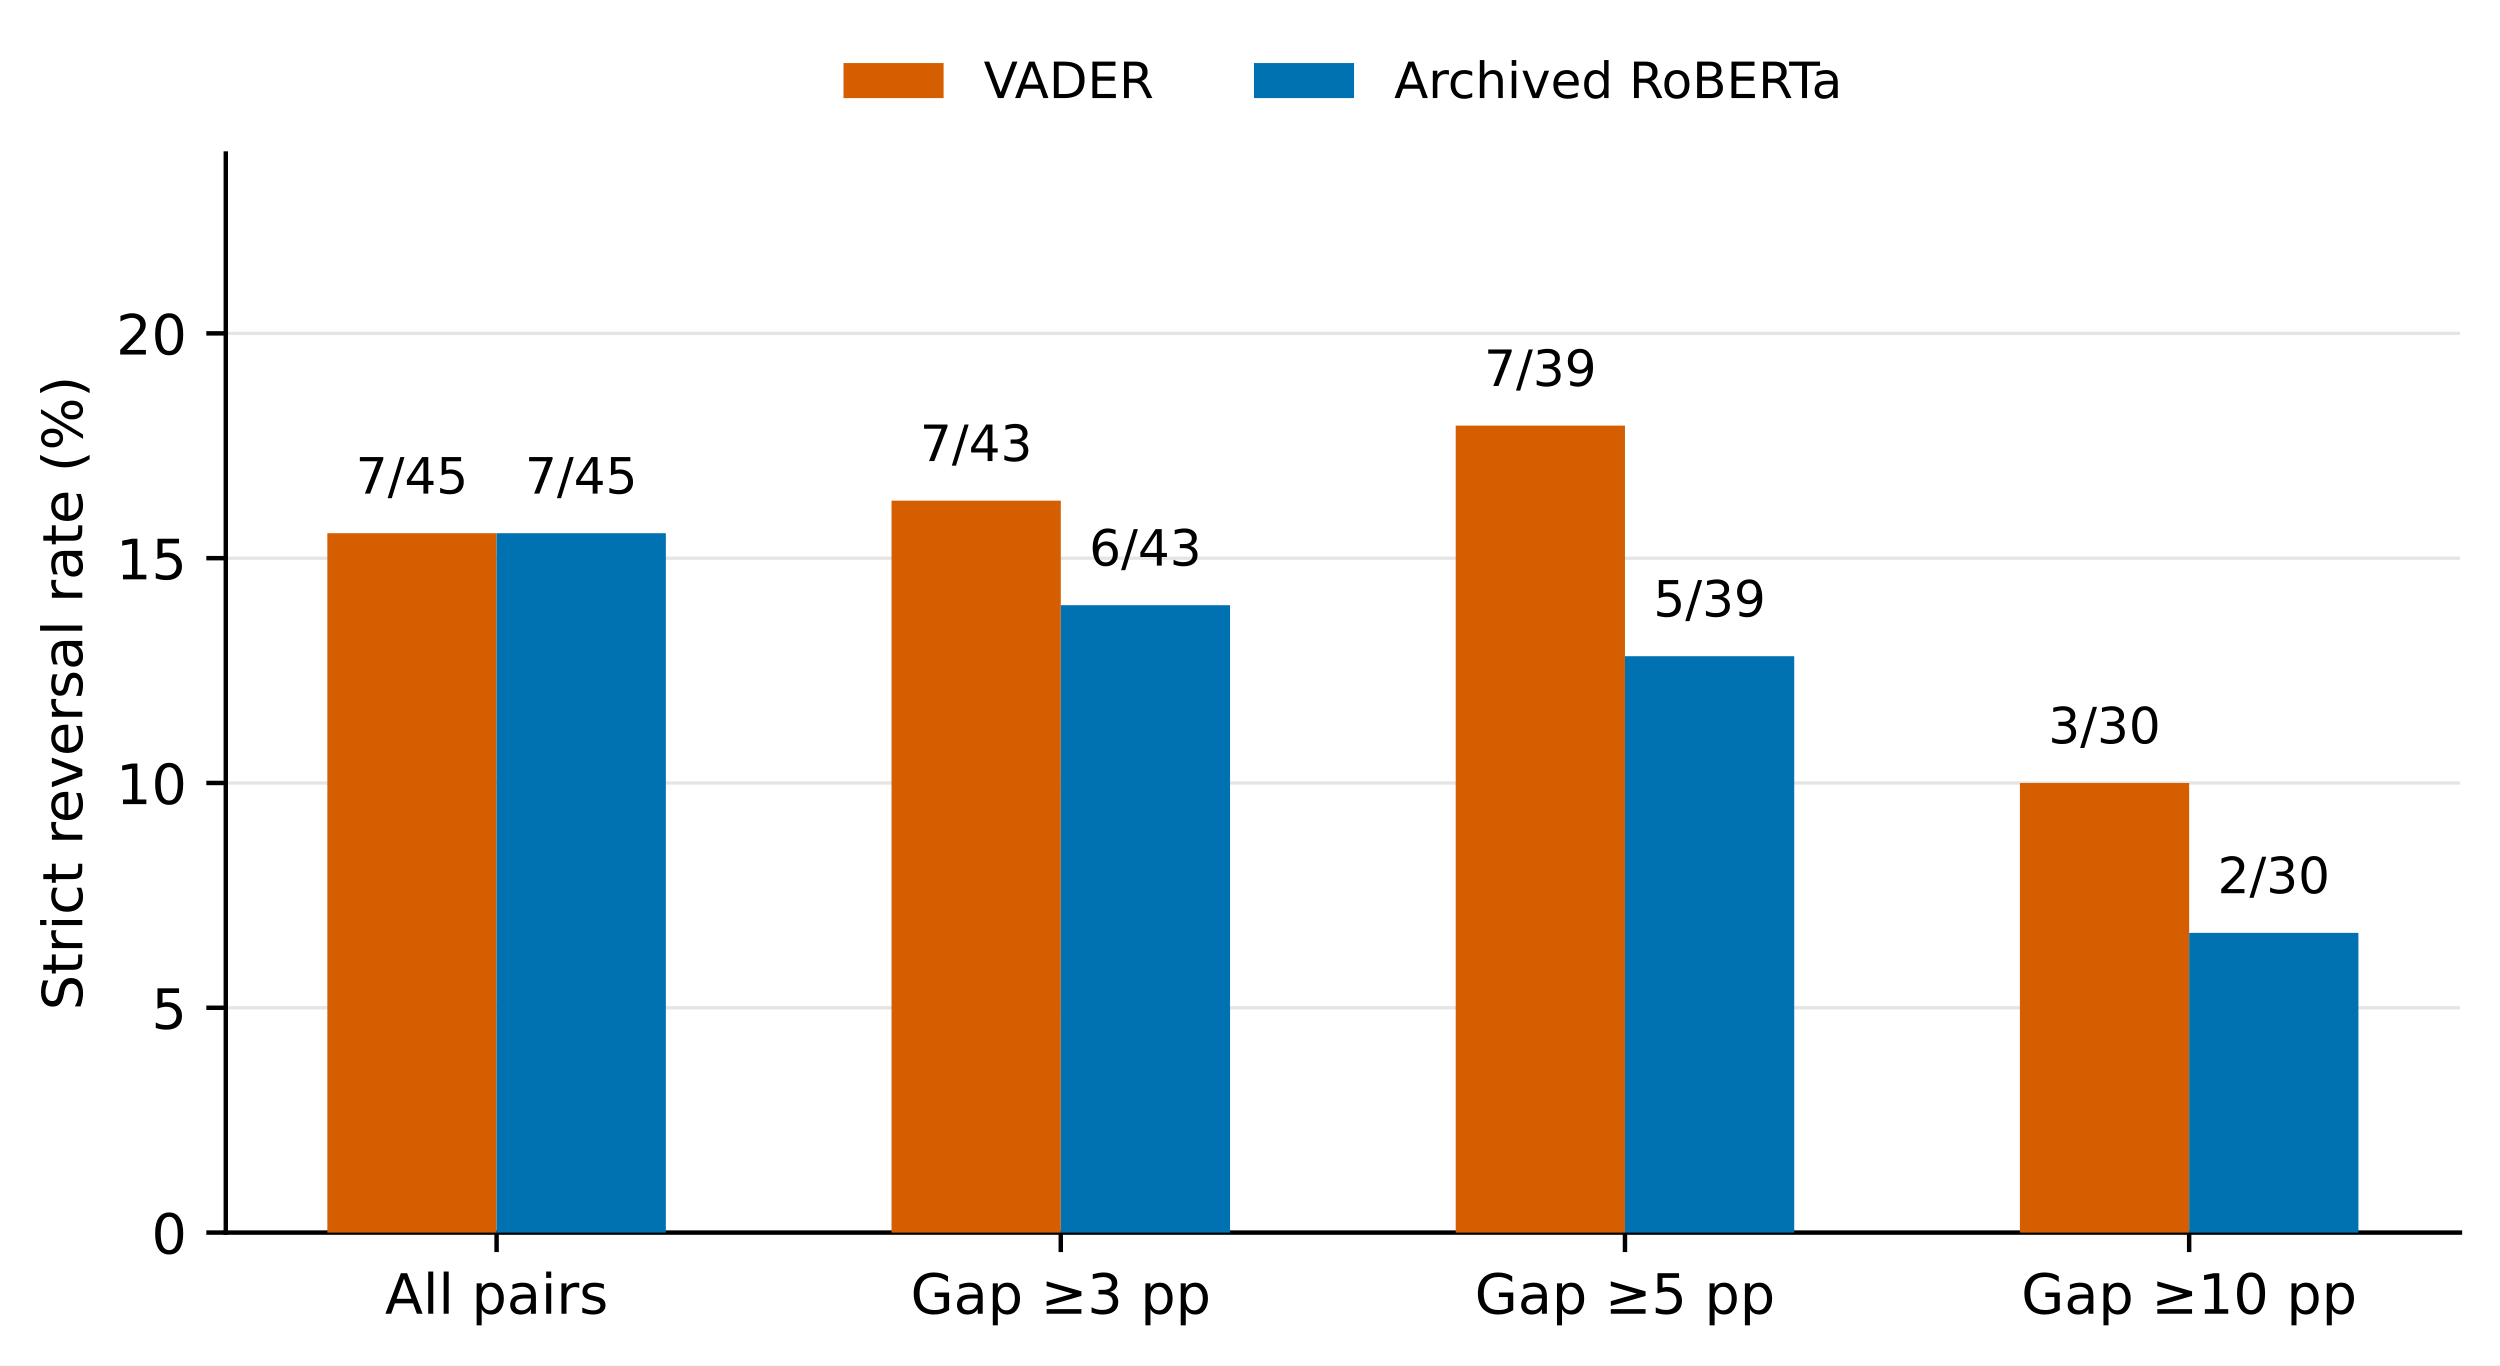
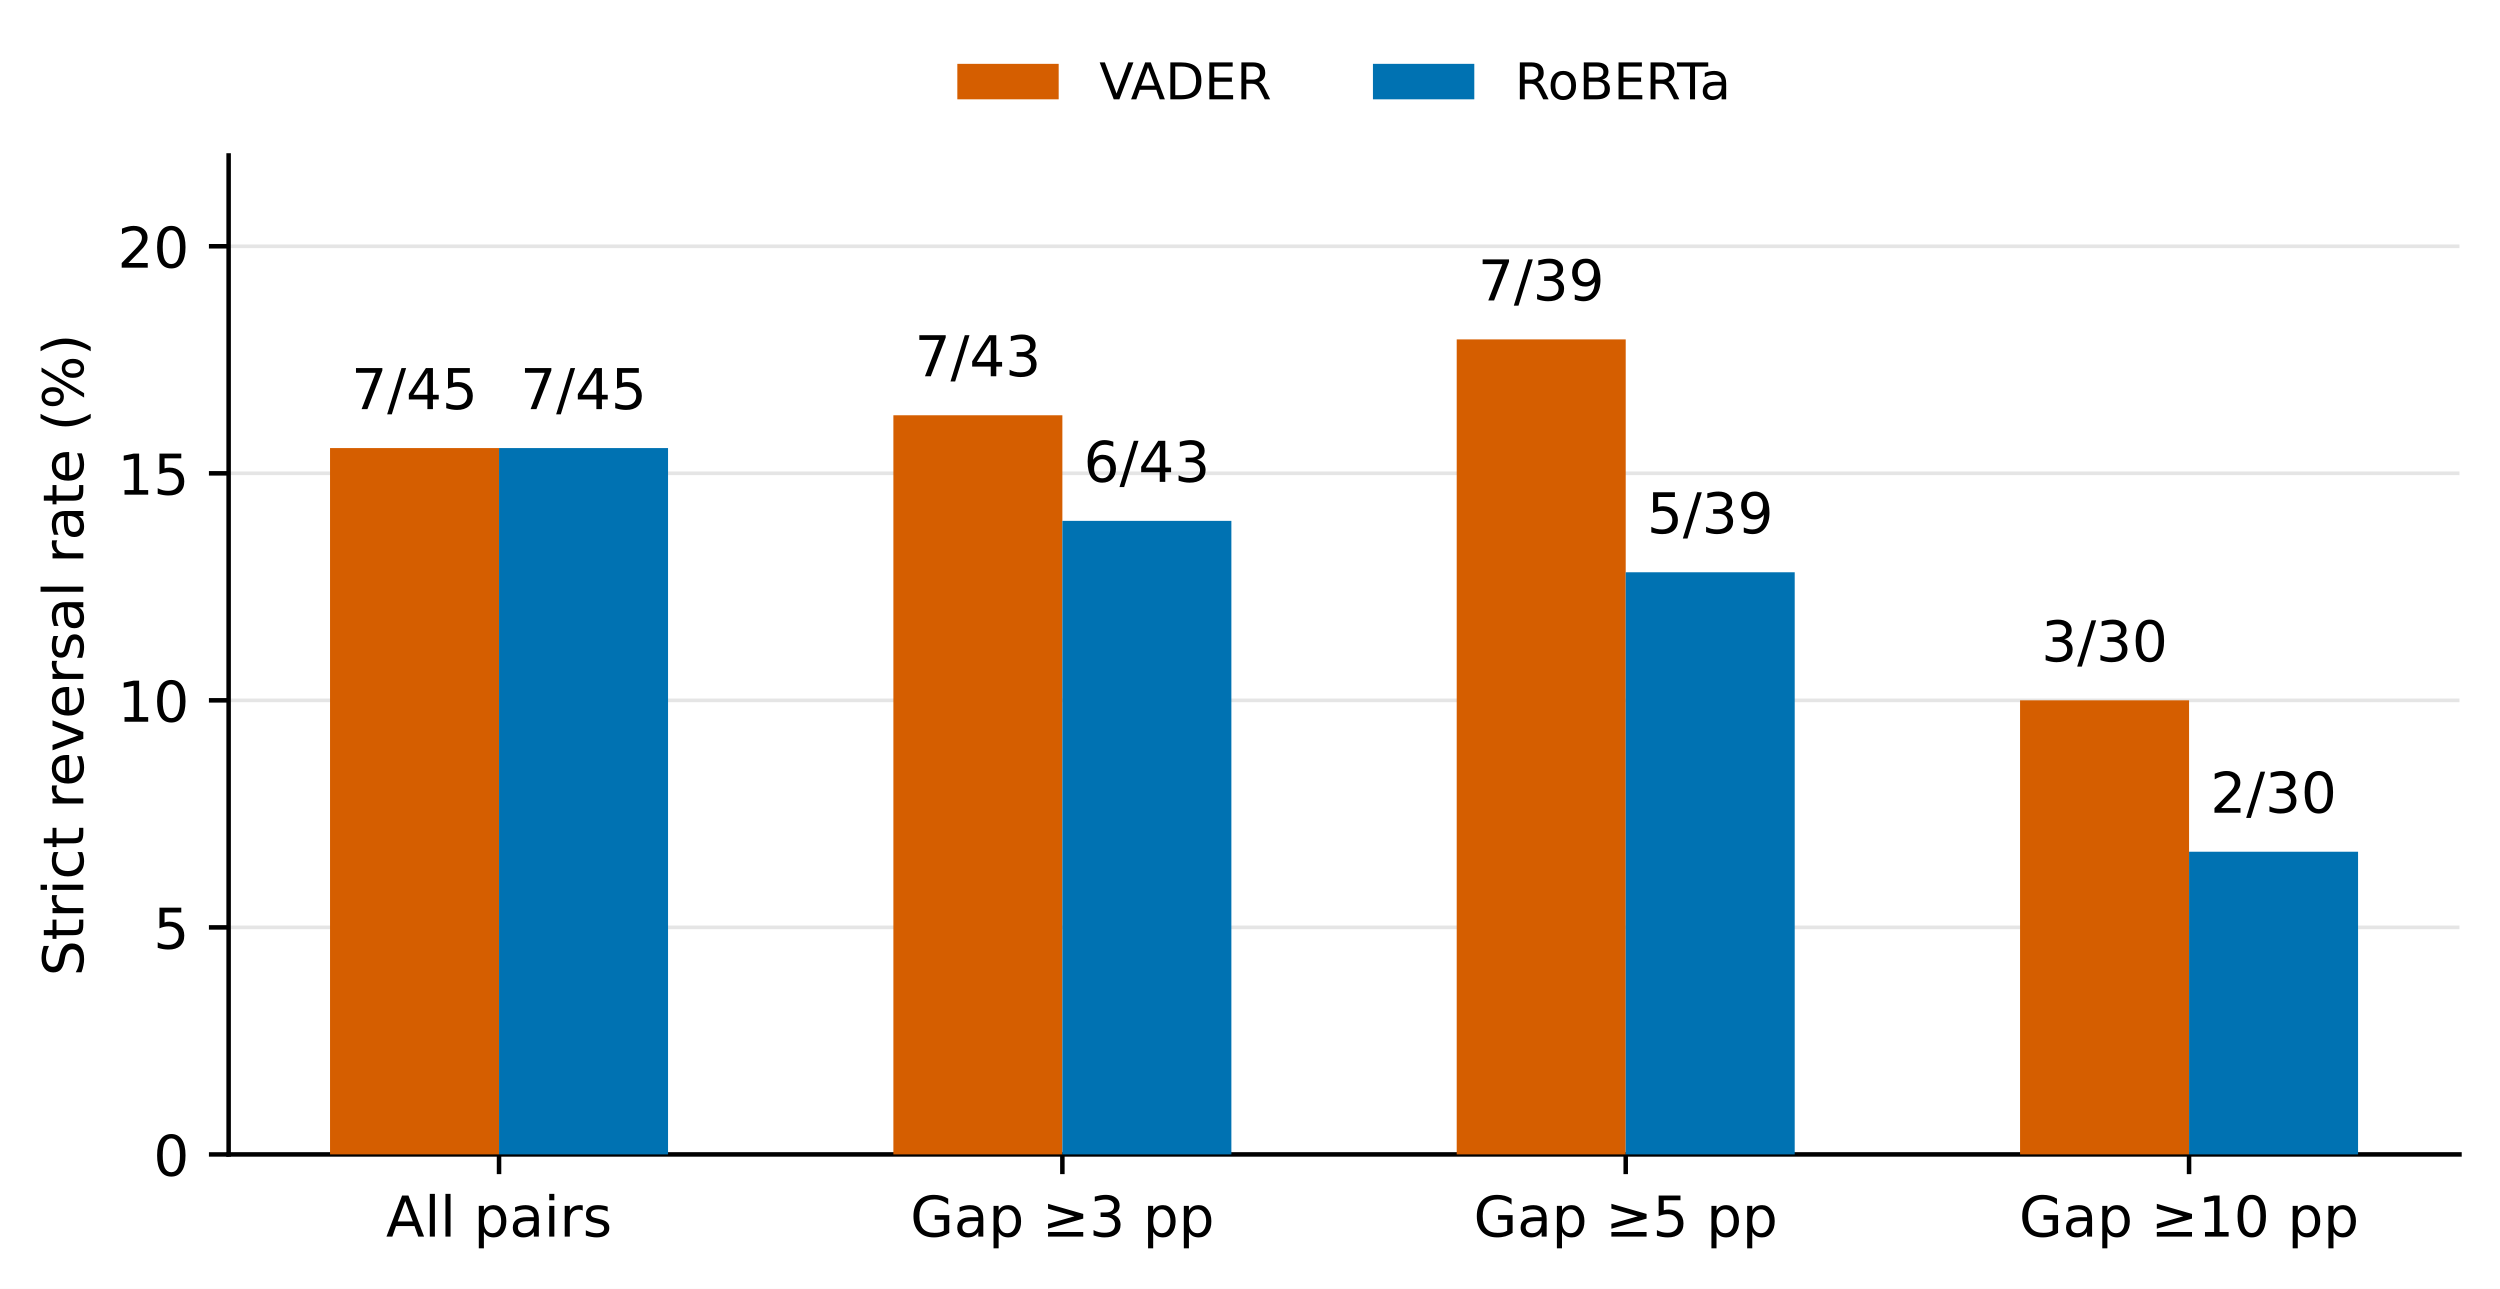
- <svg xmlns="http://www.w3.org/2000/svg" xmlns:xlink="http://www.w3.org/1999/xlink" width="449.563pt" height="245.528pt" viewBox="0 0 449.563 245.528" version="1.1">
+ <svg xmlns="http://www.w3.org/2000/svg" xmlns:xlink="http://www.w3.org/1999/xlink" width="443.983pt" height="228.896pt" viewBox="0 0 443.983 228.896" version="1.1">
  <defs>
    <style type="text/css">*{stroke-linejoin: round; stroke-linecap: butt}</style>
  </defs>
  <g id="figure_1">
    <g id="patch_1">
-       <path d="M 0 245.528  L 449.563 245.528  L 449.563 0  L 0 0  z " style="fill: #ffffff" />
+       <path d="M 0 228.896 L 443.983 228.896 L 443.983 0 L 0 0 z " style="fill: #ffffff" />
    </g>
    <g id="axes_1">
      <g id="patch_2">
-         <path d="M 40.603 221.65  L 442.363 221.65  L 442.363 27.61  L 40.603 27.61  z " style="fill: #ffffff" />
+         <path d="M 40.603 205.018 L 436.783 205.018 L 436.783 27.61 L 40.603 27.61 z " style="fill: #ffffff" />
      </g>
      <g id="matplotlib.axis_1">
        <g id="xtick_1">
          <g id="line2d_1">
            <defs>
-               <path id="m9cf4e825cc" d="M 0 0  L 0 3.5  " style="stroke: #000000; stroke-width: 0.8" />
+               <path id="m245c97bee7" d="M 0 0 L 0 3.5 " style="stroke: #000000; stroke-width: 0.8" />
            </defs>
            <g>
-               <use xlink:href="#m9cf4e825cc" x="89.301" y="221.65" style="stroke: #000000; stroke-width: 0.8" />
+               <use xlink:href="#m245c97bee7" x="88.625" y="205.018" style="stroke: #000000; stroke-width: 0.8" />
            </g>
          </g>
          <g id="text_1">
-             <text style="font-size: 10px; font-family: 'DejaVu Sans'; text-anchor: middle" x="89.301" y="236.249" transform="rotate(-0 89.30131 236.2488)">All pairs</text>
+             <text style="font-size: 10px; font-family: 'DejaVu Sans'; text-anchor: middle" x="88.625" y="219.617" transform="rotate(-0 88.62494 219.6167)">All pairs</text>
          </g>
        </g>
        <g id="xtick_2">
          <g id="line2d_2">
            <g>
-               <use xlink:href="#m9cf4e825cc" x="190.756" y="221.65" style="stroke: #000000; stroke-width: 0.8" />
+               <use xlink:href="#m245c97bee7" x="188.67" y="205.018" style="stroke: #000000; stroke-width: 0.8" />
            </g>
          </g>
          <g id="text_2">
-             <text style="font-size: 10px; font-family: 'DejaVu Sans'; text-anchor: middle" x="190.756" y="236.249" transform="rotate(-0 190.7559 236.2488)">Gap ≥3 pp</text>
+             <text style="font-size: 10px; font-family: 'DejaVu Sans'; text-anchor: middle" x="188.67" y="219.617" transform="rotate(-0 188.6704 219.6167)">Gap ≥3 pp</text>
          </g>
        </g>
        <g id="xtick_3">
          <g id="line2d_3">
            <g>
-               <use xlink:href="#m9cf4e825cc" x="292.21" y="221.65" style="stroke: #000000; stroke-width: 0.8" />
+               <use xlink:href="#m245c97bee7" x="288.716" y="205.018" style="stroke: #000000; stroke-width: 0.8" />
            </g>
          </g>
          <g id="text_3">
-             <text style="font-size: 10px; font-family: 'DejaVu Sans'; text-anchor: middle" x="292.21" y="236.249" transform="rotate(-0 292.2104 236.2488)">Gap ≥5 pp</text>
+             <text style="font-size: 10px; font-family: 'DejaVu Sans'; text-anchor: middle" x="288.716" y="219.617" transform="rotate(-0 288.7159 219.6167)">Gap ≥5 pp</text>
          </g>
        </g>
        <g id="xtick_4">
          <g id="line2d_4">
            <g>
-               <use xlink:href="#m9cf4e825cc" x="393.665" y="221.65" style="stroke: #000000; stroke-width: 0.8" />
+               <use xlink:href="#m245c97bee7" x="388.761" y="205.018" style="stroke: #000000; stroke-width: 0.8" />
            </g>
          </g>
          <g id="text_4">
-             <text style="font-size: 10px; font-family: 'DejaVu Sans'; text-anchor: middle" x="393.665" y="236.249" transform="rotate(-0 393.6649 236.2488)">Gap ≥10 pp</text>
+             <text style="font-size: 10px; font-family: 'DejaVu Sans'; text-anchor: middle" x="388.761" y="219.617" transform="rotate(-0 388.7613 219.6167)">Gap ≥10 pp</text>
          </g>
        </g>
      </g>
      <g id="matplotlib.axis_2">
        <g id="ytick_1">
          <g id="line2d_5">
-             <path d="M 40.603 221.65  L 442.363 221.65  " clip-path="url(#pd73f42d5d3)" style="fill: none; stroke: #e5e5e5; stroke-width: 0.6; stroke-linecap: square" />
+             <path d="M 40.603 205.018 L 436.783 205.018 " clip-path="url(#p80d5f26268)" style="fill: none; stroke: #e5e5e5; stroke-width: 0.65; stroke-linecap: square" />
          </g>
          <g id="line2d_6">
            <defs>
-               <path id="m96e26a9e01" d="M 0 0  L -3.5 0  " style="stroke: #000000; stroke-width: 0.8" />
+               <path id="md9502a8c24" d="M 0 0 L -3.5 0 " style="stroke: #000000; stroke-width: 0.8" />
            </defs>
            <g>
-               <use xlink:href="#m96e26a9e01" x="40.603" y="221.65" style="stroke: #000000; stroke-width: 0.8" />
+               <use xlink:href="#md9502a8c24" x="40.603" y="205.018" style="stroke: #000000; stroke-width: 0.8" />
            </g>
          </g>
          <g id="text_5">
-             <text style="font-size: 10px; font-family: 'DejaVu Sans'; text-anchor: end" x="33.603" y="225.45" transform="rotate(-0 33.60312 225.4495)">0</text>
+             <text style="font-size: 10px; font-family: 'DejaVu Sans'; text-anchor: end" x="33.603" y="208.818" transform="rotate(-0 33.60312 208.8175)">0</text>
          </g>
        </g>
        <g id="ytick_2">
          <g id="line2d_7">
-             <path d="M 40.603 181.225  L 442.363 181.225  " clip-path="url(#pd73f42d5d3)" style="fill: none; stroke: #e5e5e5; stroke-width: 0.6; stroke-linecap: square" />
+             <path d="M 40.603 164.698 L 436.783 164.698 " clip-path="url(#p80d5f26268)" style="fill: none; stroke: #e5e5e5; stroke-width: 0.65; stroke-linecap: square" />
          </g>
          <g id="line2d_8">
            <g>
-               <use xlink:href="#m96e26a9e01" x="40.603" y="181.225" style="stroke: #000000; stroke-width: 0.8" />
+               <use xlink:href="#md9502a8c24" x="40.603" y="164.698" style="stroke: #000000; stroke-width: 0.8" />
            </g>
          </g>
          <g id="text_6">
-             <text style="font-size: 10px; font-family: 'DejaVu Sans'; text-anchor: end" x="33.603" y="185.025" transform="rotate(-0 33.60312 185.0245)">5</text>
+             <text style="font-size: 10px; font-family: 'DejaVu Sans'; text-anchor: end" x="33.603" y="168.498" transform="rotate(-0 33.60312 168.4975)">5</text>
          </g>
        </g>
        <g id="ytick_3">
          <g id="line2d_9">
-             <path d="M 40.603 140.8  L 442.363 140.8  " clip-path="url(#pd73f42d5d3)" style="fill: none; stroke: #e5e5e5; stroke-width: 0.6; stroke-linecap: square" />
+             <path d="M 40.603 124.378 L 436.783 124.378 " clip-path="url(#p80d5f26268)" style="fill: none; stroke: #e5e5e5; stroke-width: 0.65; stroke-linecap: square" />
          </g>
          <g id="line2d_10">
            <g>
-               <use xlink:href="#m96e26a9e01" x="40.603" y="140.8" style="stroke: #000000; stroke-width: 0.8" />
+               <use xlink:href="#md9502a8c24" x="40.603" y="124.378" style="stroke: #000000; stroke-width: 0.8" />
            </g>
          </g>
          <g id="text_7">
-             <text style="font-size: 10px; font-family: 'DejaVu Sans'; text-anchor: end" x="33.603" y="144.6" transform="rotate(-0 33.60312 144.5995)">10</text>
+             <text style="font-size: 10px; font-family: 'DejaVu Sans'; text-anchor: end" x="33.603" y="128.178" transform="rotate(-0 33.60312 128.1775)">10</text>
          </g>
        </g>
        <g id="ytick_4">
          <g id="line2d_11">
-             <path d="M 40.603 100.375  L 442.363 100.375  " clip-path="url(#pd73f42d5d3)" style="fill: none; stroke: #e5e5e5; stroke-width: 0.6; stroke-linecap: square" />
+             <path d="M 40.603 84.058 L 436.783 84.058 " clip-path="url(#p80d5f26268)" style="fill: none; stroke: #e5e5e5; stroke-width: 0.65; stroke-linecap: square" />
          </g>
          <g id="line2d_12">
            <g>
-               <use xlink:href="#m96e26a9e01" x="40.603" y="100.375" style="stroke: #000000; stroke-width: 0.8" />
+               <use xlink:href="#md9502a8c24" x="40.603" y="84.058" style="stroke: #000000; stroke-width: 0.8" />
            </g>
          </g>
          <g id="text_8">
-             <text style="font-size: 10px; font-family: 'DejaVu Sans'; text-anchor: end" x="33.603" y="104.175" transform="rotate(-0 33.60312 104.1745)">15</text>
+             <text style="font-size: 10px; font-family: 'DejaVu Sans'; text-anchor: end" x="33.603" y="87.858" transform="rotate(-0 33.60312 87.85753)">15</text>
          </g>
        </g>
        <g id="ytick_5">
          <g id="line2d_13">
-             <path d="M 40.603 59.95  L 442.363 59.95  " clip-path="url(#pd73f42d5d3)" style="fill: none; stroke: #e5e5e5; stroke-width: 0.6; stroke-linecap: square" />
+             <path d="M 40.603 43.738 L 436.783 43.738 " clip-path="url(#p80d5f26268)" style="fill: none; stroke: #e5e5e5; stroke-width: 0.65; stroke-linecap: square" />
          </g>
          <g id="line2d_14">
            <g>
-               <use xlink:href="#m96e26a9e01" x="40.603" y="59.95" style="stroke: #000000; stroke-width: 0.8" />
+               <use xlink:href="#md9502a8c24" x="40.603" y="43.738" style="stroke: #000000; stroke-width: 0.8" />
            </g>
          </g>
          <g id="text_9">
-             <text style="font-size: 10px; font-family: 'DejaVu Sans'; text-anchor: end" x="33.603" y="63.75" transform="rotate(-0 33.60312 63.74953)">20</text>
+             <text style="font-size: 10px; font-family: 'DejaVu Sans'; text-anchor: end" x="33.603" y="47.538" transform="rotate(-0 33.60312 47.53753)">20</text>
          </g>
        </g>
        <g id="text_10">
-           <text style="font-size: 10px; font-family: 'DejaVu Sans'; text-anchor: middle" x="14.798" y="124.63" transform="rotate(-90 14.79844 124.6303)">Strict reversal rate (%)</text>
+           <text style="font-size: 10px; font-family: 'DejaVu Sans'; text-anchor: middle" x="14.798" y="116.314" transform="rotate(-90 14.79844 116.3143)">Strict reversal rate (%)</text>
        </g>
      </g>
      <g id="patch_3">
-         <path d="M 40.603 221.65  L 40.603 27.61  " style="fill: none; stroke: #000000; stroke-width: 0.8; stroke-linejoin: miter; stroke-linecap: square" />
+         <path d="M 40.603 205.018 L 40.603 27.61 " style="fill: none; stroke: #000000; stroke-width: 0.8; stroke-linejoin: miter; stroke-linecap: square" />
      </g>
      <g id="patch_4">
-         <path d="M 40.603 221.65  L 442.363 221.65  " style="fill: none; stroke: #000000; stroke-width: 0.8; stroke-linejoin: miter; stroke-linecap: square" />
+         <path d="M 40.603 205.018 L 436.783 205.018 " style="fill: none; stroke: #000000; stroke-width: 0.8; stroke-linejoin: miter; stroke-linecap: square" />
      </g>
      <g id="patch_5">
-         <path d="M 58.865 221.65  L 89.301 221.65  L 89.301 95.884  L 58.865 95.884  z " clip-path="url(#pd73f42d5d3)" style="fill: #d55e00" />
+         <path d="M 58.611 205.018 L 88.625 205.018 L 88.625 79.578 L 58.611 79.578 z " clip-path="url(#p80d5f26268)" style="fill: #d55e00" />
      </g>
      <g id="patch_6">
-         <path d="M 160.319 221.65  L 190.756 221.65  L 190.756 90.034  L 160.319 90.034  z " clip-path="url(#pd73f42d5d3)" style="fill: #d55e00" />
+         <path d="M 158.657 205.018 L 188.67 205.018 L 188.67 73.744 L 158.657 73.744 z " clip-path="url(#p80d5f26268)" style="fill: #d55e00" />
      </g>
      <g id="patch_7">
-         <path d="M 261.774 221.65  L 292.21 221.65  L 292.21 76.535  L 261.774 76.535  z " clip-path="url(#pd73f42d5d3)" style="fill: #d55e00" />
+         <path d="M 258.702 205.018 L 288.716 205.018 L 288.716 60.28 L 258.702 60.28 z " clip-path="url(#p80d5f26268)" style="fill: #d55e00" />
      </g>
      <g id="patch_8">
-         <path d="M 363.229 221.65  L 393.665 221.65  L 393.665 140.8  L 363.229 140.8  z " clip-path="url(#pd73f42d5d3)" style="fill: #d55e00" />
+         <path d="M 358.748 205.018 L 388.761 205.018 L 388.761 124.378 L 358.748 124.378 z " clip-path="url(#p80d5f26268)" style="fill: #d55e00" />
      </g>
      <g id="text_11">
-         <text style="font-size: 9px; font-family: 'DejaVu Sans'; text-anchor: middle" x="74.083" y="88.757" transform="rotate(-0 74.08312 88.75668)">7/45</text>
+         <text style="font-size: 10px; font-family: 'DejaVu Sans'; text-anchor: middle" x="73.618" y="72.66" transform="rotate(-0 73.61813 72.66022)">7/45</text>
      </g>
      <g id="text_12">
-         <text style="font-size: 9px; font-family: 'DejaVu Sans'; text-anchor: middle" x="175.538" y="82.907" transform="rotate(-0 175.5377 82.90707)">7/43</text>
+         <text style="font-size: 10px; font-family: 'DejaVu Sans'; text-anchor: middle" x="173.664" y="66.826" transform="rotate(-0 173.6636 66.82581)">7/43</text>
      </g>
      <g id="text_13">
-         <text style="font-size: 9px; font-family: 'DejaVu Sans'; text-anchor: middle" x="276.992" y="69.408" transform="rotate(-0 276.9922 69.40796)">7/39</text>
+         <text style="font-size: 10px; font-family: 'DejaVu Sans'; text-anchor: middle" x="273.709" y="53.362" transform="rotate(-0 273.709 53.36176)">7/39</text>
      </g>
      <g id="text_14">
-         <text style="font-size: 9px; font-family: 'DejaVu Sans'; text-anchor: middle" x="378.447" y="133.673" transform="rotate(-0 378.4468 133.6733)">3/30</text>
+         <text style="font-size: 10px; font-family: 'DejaVu Sans'; text-anchor: middle" x="373.754" y="117.46" transform="rotate(-0 373.7545 117.4602)">3/30</text>
      </g>
      <g id="patch_9">
-         <path d="M 89.301 221.65  L 119.738 221.65  L 119.738 95.884  L 89.301 95.884  z " clip-path="url(#pd73f42d5d3)" style="fill: #0072b2" />
+         <path d="M 88.625 205.018 L 118.639 205.018 L 118.639 79.578 L 88.625 79.578 z " clip-path="url(#p80d5f26268)" style="fill: #0072b2" />
      </g>
      <g id="patch_10">
-         <path d="M 190.756 221.65  L 221.192 221.65  L 221.192 108.836  L 190.756 108.836  z " clip-path="url(#pd73f42d5d3)" style="fill: #0072b2" />
+         <path d="M 188.67 205.018 L 218.684 205.018 L 218.684 92.497 L 188.67 92.497 z " clip-path="url(#p80d5f26268)" style="fill: #0072b2" />
      </g>
      <g id="patch_11">
-         <path d="M 292.21 221.65  L 322.647 221.65  L 322.647 117.996  L 292.21 117.996  z " clip-path="url(#pd73f42d5d3)" style="fill: #0072b2" />
+         <path d="M 288.716 205.018 L 318.729 205.018 L 318.729 101.634 L 288.716 101.634 z " clip-path="url(#p80d5f26268)" style="fill: #0072b2" />
      </g>
      <g id="patch_12">
-         <path d="M 393.665 221.65  L 424.101 221.65  L 424.101 167.75  L 393.665 167.75  z " clip-path="url(#pd73f42d5d3)" style="fill: #0072b2" />
+         <path d="M 388.761 205.018 L 418.775 205.018 L 418.775 151.258 L 388.761 151.258 z " clip-path="url(#p80d5f26268)" style="fill: #0072b2" />
      </g>
      <g id="text_15">
-         <text style="font-size: 9px; font-family: 'DejaVu Sans'; text-anchor: middle" x="104.519" y="88.757" transform="rotate(-0 104.5195 88.75668)">7/45</text>
+         <text style="font-size: 10px; font-family: 'DejaVu Sans'; text-anchor: middle" x="103.632" y="72.66" transform="rotate(-0 103.6318 72.66022)">7/45</text>
      </g>
      <g id="text_16">
-         <text style="font-size: 9px; font-family: 'DejaVu Sans'; text-anchor: middle" x="205.974" y="101.709" transform="rotate(-0 205.974 101.7094)">6/43</text>
+         <text style="font-size: 10px; font-family: 'DejaVu Sans'; text-anchor: middle" x="203.677" y="85.579" transform="rotate(-0 203.6772 85.5793)">6/43</text>
      </g>
      <g id="text_17">
-         <text style="font-size: 9px; font-family: 'DejaVu Sans'; text-anchor: middle" x="307.429" y="110.869" transform="rotate(-0 307.4286 110.8695)">5/39</text>
+         <text style="font-size: 10px; font-family: 'DejaVu Sans'; text-anchor: middle" x="303.723" y="94.716" transform="rotate(-0 303.7227 94.71561)">5/39</text>
      </g>
      <g id="text_18">
-         <text style="font-size: 9px; font-family: 'DejaVu Sans'; text-anchor: middle" x="408.883" y="160.623" transform="rotate(-0 408.8831 160.6233)">2/30</text>
+         <text style="font-size: 10px; font-family: 'DejaVu Sans'; text-anchor: middle" x="403.768" y="144.34" transform="rotate(-0 403.7681 144.3402)">2/30</text>
      </g>
      <g id="legend_1">
        <g id="patch_13">
-           <path d="M 151.683 17.639  L 169.683 17.639  L 169.683 11.339  L 151.683 11.339  z " style="fill: #d55e00" />
+           <path d="M 170.015 17.639 L 188.015 17.639 L 188.015 11.339 L 170.015 11.339 z " style="fill: #d55e00" />
        </g>
        <g id="text_19">
-           <text style="font-size: 9px; font-family: 'DejaVu Sans'; text-anchor: start" x="176.883" y="17.639" transform="rotate(-0 176.8828 17.63859)">VADER</text>
+           <text style="font-size: 9px; font-family: 'DejaVu Sans'; text-anchor: start" x="195.215" y="17.639" transform="rotate(-0 195.2154 17.63859)">VADER</text>
        </g>
        <g id="patch_14">
-           <path d="M 225.493 17.639  L 243.493 17.639  L 243.493 11.339  L 225.493 11.339  z " style="fill: #0072b2" />
+           <path d="M 243.825 17.639 L 261.825 17.639 L 261.825 11.339 L 243.825 11.339 z " style="fill: #0072b2" />
        </g>
        <g id="text_20">
-           <text style="font-size: 9px; font-family: 'DejaVu Sans'; text-anchor: start" x="250.693" y="17.639" transform="rotate(-0 250.6927 17.63859)">Archived RoBERTa</text>
+           <text style="font-size: 9px; font-family: 'DejaVu Sans'; text-anchor: start" x="269.025" y="17.639" transform="rotate(-0 269.0252 17.63859)">RoBERTa</text>
        </g>
      </g>
    </g>
  </g>
  <defs>
-     <clipPath id="pd73f42d5d3">
-       <rect x="40.603" y="27.61" width="401.76" height="194.04" />
+     <clipPath id="p80d5f26268">
+       <rect x="40.603" y="27.61" width="396.18" height="177.408" />
    </clipPath>
  </defs>
</svg>
